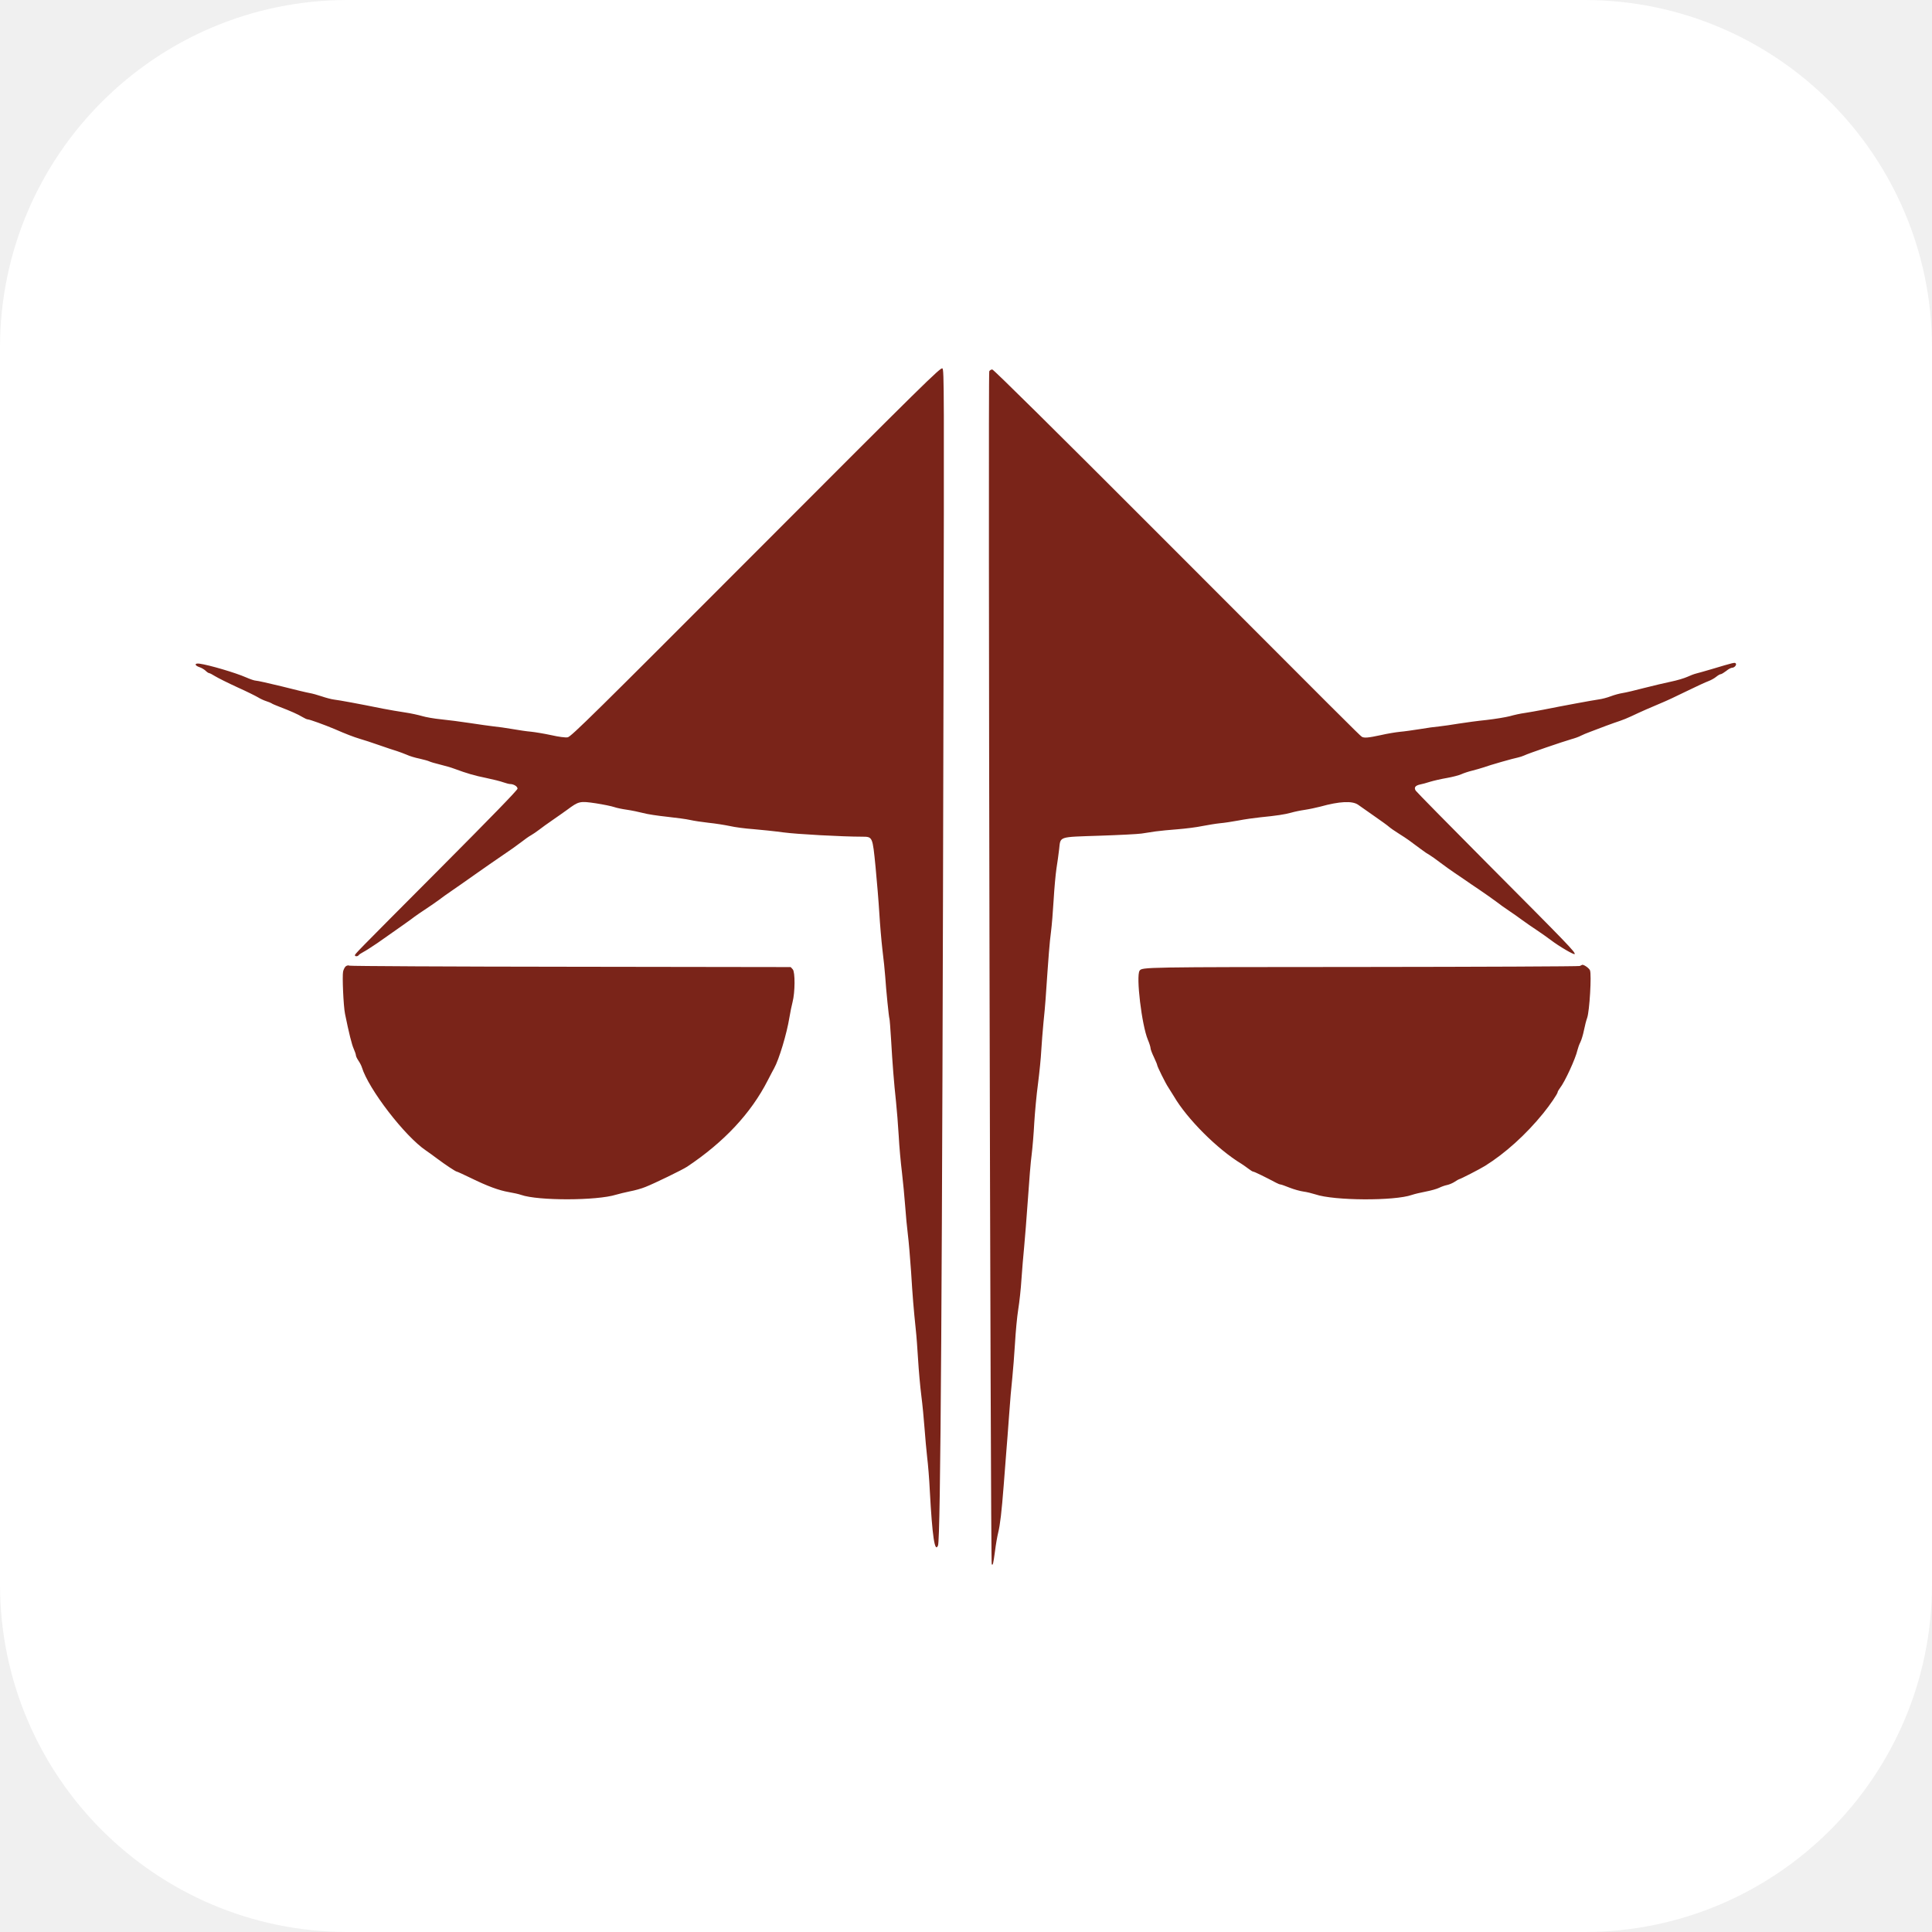
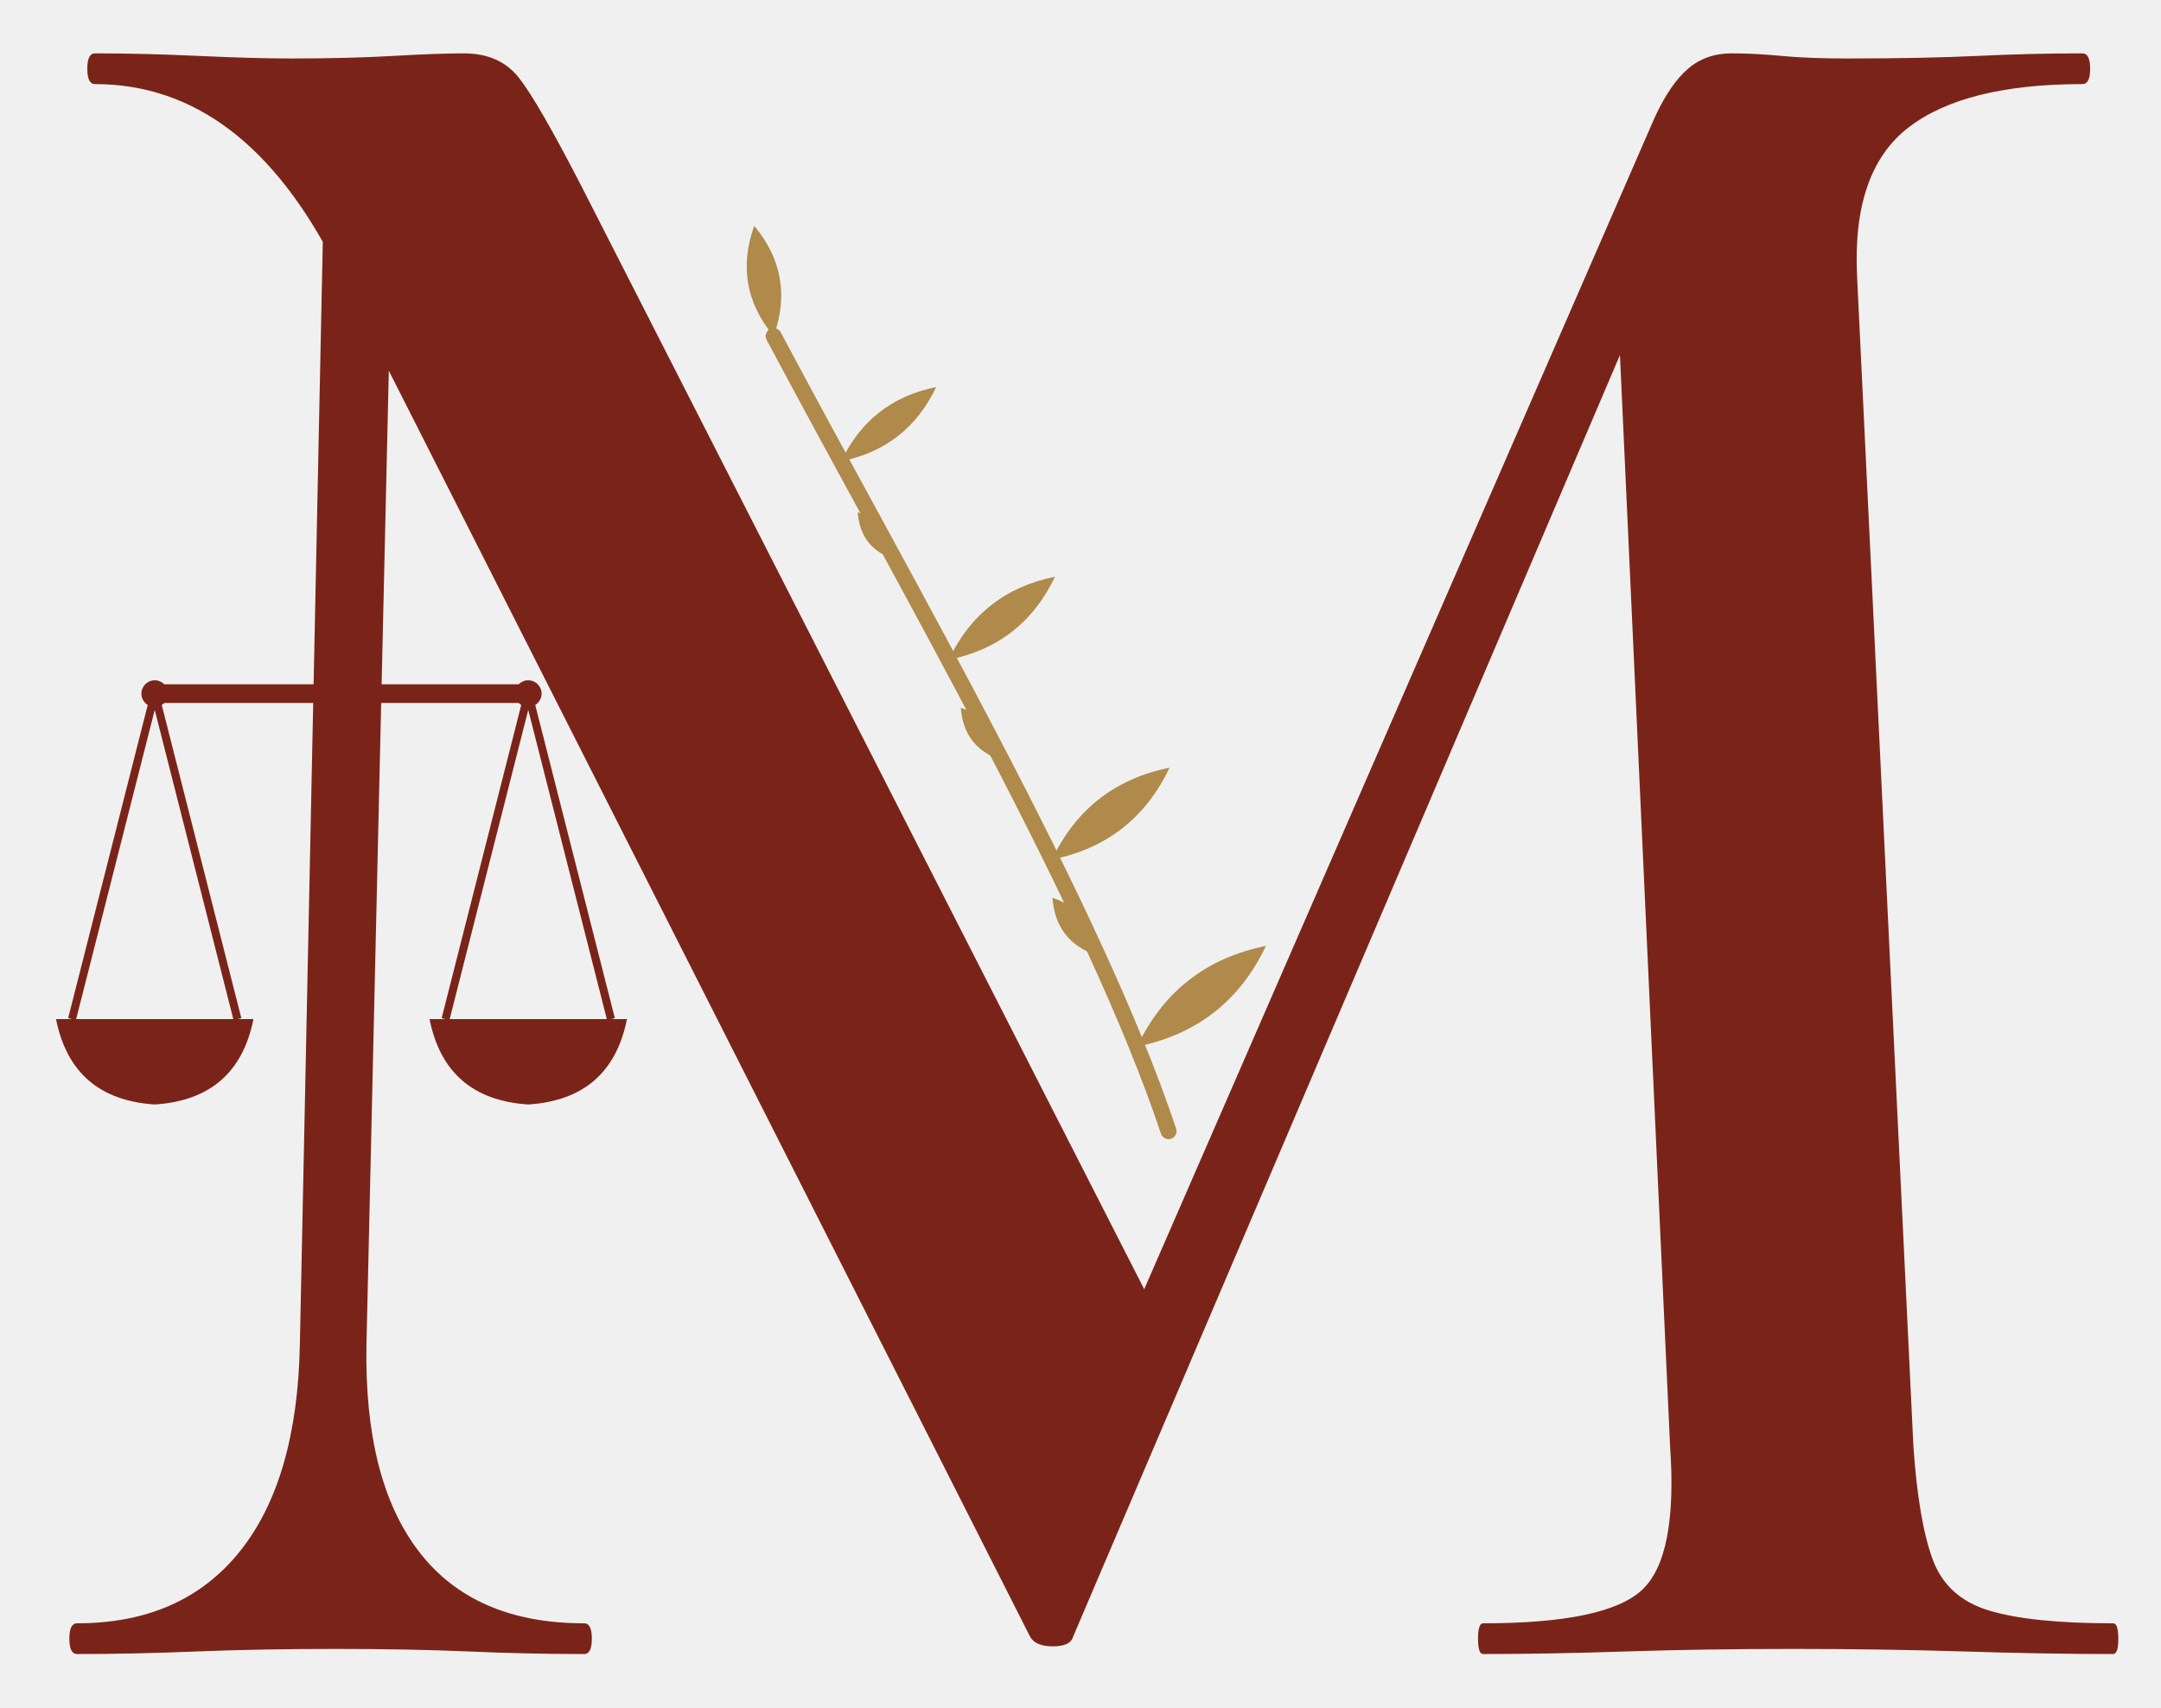
- <svg xmlns="http://www.w3.org/2000/svg" viewBox="-12.64 -218.14 1794.28 1794.28">
-   <rect x="-12.64" y="-218.14" width="1794.28" height="1794.28" rx="322.97" fill="#ffffff" />
-   <path d="M 689.5 294.3 C 539.4 444.7, 517.7 466.1, 514.6 466.6 C 512.5 467.0, 506.3 466.2, 499.3 464.6 C 492.8 463.2, 484.3 461.8, 480.5 461.4 C 476.6 461.1, 468.7 459.9, 463 458.9 C 457.2 457.9, 449.5 456.8, 446 456.5 C 442.4 456.1, 432.5 454.7, 424 453.4 C 415.4 452.1, 403.3 450.5, 397.0 449.9 C 390.7 449.3, 382.8 447.9, 379.5 446.9 C 376.1 445.9, 368.9 444.3, 363.4 443.5 C 357.9 442.7, 348.7 441.1, 343 440.0 C 320.3 435.4, 302.2 432.1, 297.8 431.6 C 295.2 431.3, 290.0 429.9, 286.2 428.6 C 282.4 427.3, 277.3 425.9, 274.9 425.5 C 272.4 425.1, 260.8 422.3, 249.0 419.3 C 237.1 416.4, 226.4 414, 225.0 414 C 223.7 414, 219.6 412.6, 216.0 411.0 C 206.0 406.6, 181.5 399.4, 172.6 398.2 C 167.8 397.6, 167.9 399.9, 172.7 401.5 C 174.5 402.1, 176.9 403.5, 178.2 404.7 C 179.5 406.0, 181.0 407, 181.6 407 C 182.1 407, 184.7 408.3, 187.2 409.9 C 189.8 411.5, 199.0 416.1, 207.7 420.1 C 216.4 424.0, 225.0 428.3, 227 429.5 C 228.9 430.7, 232.3 432.3, 234.5 433.0 C 236.7 433.7, 238.9 434.6, 239.5 435.0 C 240.0 435.5, 243.4 436.9, 247.0 438.3 C 257.2 442.2, 264.2 445.3, 268.1 447.7 C 270.1 448.9, 272.4 450, 273.3 450 C 274.9 450, 288.7 455.0, 298 458.9 C 308.5 463.5, 315.8 466.3, 321.5 468 C 324.8 468.9, 332.9 471.6, 339.5 473.9 C 346.1 476.2, 353.5 478.7, 356 479.4 C 358.4 480.2, 362.5 481.7, 365.1 482.8 C 367.6 484.0, 372.9 485.6, 376.9 486.4 C 380.8 487.3, 384.9 488.4, 385.9 488.9 C 387.0 489.5, 391.5 490.8, 396.0 491.9 C 400.5 493.0, 406.5 494.7, 409.3 495.8 C 421.2 500.2, 428.1 502.2, 439 504.4 C 445.3 505.7, 452.4 507.5, 454.8 508.4 C 457.2 509.2, 460.0 510, 461.0 510 C 464.4 510, 468 512.2, 468 514.3 C 468 515.6, 443.3 541.0, 395.7 588.8 C 315.8 669.0, 317 667.8, 317 669.1 C 317 670.3, 319.7 670.2, 320.5 668.9 C 320.8 668.4, 322.7 667.1, 324.8 666.0 C 326.8 665.0, 332.7 661.2, 338 657.6 C 359.4 642.6, 369.8 635.3, 372.5 633.1 C 374.1 631.9, 378.4 629, 382.0 626.6 C 385.5 624.3, 391.2 620.4, 394.5 618.0 C 397.8 615.5, 403.6 611.3, 407.5 608.7 C 411.3 606.1, 420.8 599.5, 428.5 594.0 C 436.2 588.6, 447.6 580.6, 454 576.3 C 460.3 572.1, 468.2 566.5, 471.5 563.9 C 474.8 561.3, 478.8 558.5, 480.5 557.6 C 482.1 556.7, 485.5 554.4, 488 552.5 C 490.4 550.6, 496.1 546.5, 500.5 543.5 C 504.9 540.5, 510.9 536.2, 514 534.0 C 524.9 525.9, 525.8 525.7, 540.7 527.9 C 547.8 529.0, 555.5 530.6, 557.8 531.4 C 560.0 532.2, 565.4 533.3, 569.7 533.9 C 573.9 534.5, 580.6 535.9, 584.5 536.9 C 588.3 538.0, 598.4 539.5, 606.9 540.4 C 615.3 541.3, 625.0 542.6, 628.4 543.4 C 631.8 544.2, 639.4 545.3, 645.5 546.0 C 651.5 546.6, 660.3 548.0, 665.1 549.0 C 669.8 550.1, 679.7 551.4, 687.0 551.9 C 694.2 552.5, 706.8 553.8, 714.8 554.9 C 727.3 556.6, 769.6 558.9, 788.1 558.9 C 797.8 559.0, 797.7 558.6, 800.5 587 C 801.8 600.4, 803.4 619.8, 804.0 630 C 804.6 640.1, 805.9 655.4, 806.9 664 C 808.0 672.5, 809.1 683.7, 809.5 689 C 810.2 700.5, 812.9 727.1, 813.4 727.9 C 813.6 728.3, 814.3 736.8, 814.9 747.0 C 816.2 769.8, 817.6 787.4, 819.5 805 C 820.3 812.4, 821.4 826.6, 822.0 836.5 C 822.5 846.4, 823.9 861.7, 825.0 870.5 C 826.0 879.3, 827.4 893.4, 828.0 901.8 C 828.6 910.2, 829.7 922.1, 830.5 928.3 C 831.3 934.4, 832.6 950.0, 833.5 963 C 834.9 985.7, 835.8 996.9, 837.9 1017 C 838.5 1022.2, 839.4 1034.6, 840.0 1044.5 C 840.6 1054.4, 841.9 1069.4, 843.0 1077.9 C 844.1 1086.4, 845.4 1100.1, 846.0 1108.4 C 846.6 1116.7, 847.7 1128.6, 848.4 1135 C 849.2 1141.3, 850.4 1155.5, 850.9 1166.5 C 853.2 1208.8, 855.5 1224.4, 858.5 1217.2 C 860.9 1211.1, 862.4 982.2, 863.6 421.5 C 864.2 142.3, 864.2 125.4, 862.6 124.0 C 861.0 122.7, 845.2 138.3, 689.5 294.3 M 906.1 126.7 C 904.9 129.0, 907.2 1233.5, 908.4 1234.7 C 909.5 1235.8, 909.8 1234.4, 911.4 1222.7 C 912.2 1216.2, 913.6 1208.4, 914.4 1205.2 C 916.2 1198.0, 917.6 1185.9, 919.5 1161.5 C 920.3 1151.0, 921.4 1137.1, 921.9 1130.5 C 922.5 1123.9, 923.6 1108.6, 924.5 1096.5 C 925.3 1084.4, 926.7 1068.6, 927.5 1061.5 C 928.2 1054.3, 929.4 1039.9, 930.0 1029.5 C 930.6 1019.0, 931.9 1004.8, 933.0 998.0 C 934.1 991.2, 935.5 978.6, 936.0 970.0 C 936.6 961.4, 937.7 947.9, 938.5 940 C 939.3 932.0, 940.8 912, 942.0 895.5 C 943.1 879, 944.6 860.3, 945.5 854 C 946.3 847.6, 947.4 834.4, 947.9 824.6 C 948.5 814.8, 950.0 798.3, 951.4 788.1 C 952.7 777.8, 954.1 764.1, 954.4 757.5 C 954.8 750.9, 955.7 739.4, 956.4 732 C 957.2 724.5, 958.1 714.6, 958.4 710 C 961.3 667.6, 962.1 657.4, 963.4 647.6 C 964.2 641.5, 965.3 627.9, 965.9 617.5 C 966.5 607.0, 967.7 594, 968.5 588.5 C 969.4 583, 970.5 574.9, 971.0 570.5 C 972.4 558.4, 969.8 559.3, 1008.5 558.0 C 1026.6 557.4, 1044.2 556.5, 1047.5 556.0 C 1050.8 555.5, 1056.7 554.6, 1060.6 554.0 C 1064.5 553.5, 1073.8 552.5, 1081.2 552.0 C 1088.7 551.4, 1099.0 550.1, 1104.1 549.0 C 1109.3 548.0, 1116.6 546.8, 1120.5 546.4 C 1124.3 546.1, 1131.9 544.9, 1137.4 543.9 C 1142.9 542.8, 1152.1 541.5, 1157.9 540.9 C 1173.1 539.4, 1180.8 538.2, 1186.5 536.6 C 1189.2 535.8, 1194.8 534.6, 1199 534.0 C 1203.1 533.4, 1209.6 532.0, 1213.5 531.0 C 1231.5 526.0, 1243.2 525.5, 1248.6 529.2 C 1250.7 530.7, 1257.5 535.5, 1263.7 539.8 C 1269.9 544.1, 1276.0 548.5, 1277.2 549.6 C 1278.4 550.7, 1282.8 553.8, 1287 556.4 C 1294.3 561.0, 1296.2 562.4, 1307.0 570.5 C 1310.0 572.8, 1313.6 575.2, 1315 575.9 C 1316.3 576.6, 1320.9 579.9, 1325.1 583.1 C 1329.4 586.3, 1335.2 590.5, 1338.1 592.4 C 1341.1 594.4, 1345.5 597.4, 1348.1 599.2 C 1350.6 601.0, 1356.7 605.1, 1361.6 608.4 C 1366.4 611.7, 1373.2 616.4, 1376.5 618.9 C 1379.8 621.5, 1385.2 625.3, 1388.5 627.5 C 1391.8 629.7, 1397.4 633.6, 1401 636.3 C 1404.5 638.9, 1410.7 643.1, 1414.6 645.7 C 1418.5 648.3, 1424.3 652.4, 1427.5 654.8 C 1435.2 660.7, 1449.4 669.0, 1449.8 667.9 C 1450.4 666.1, 1444.3 659.7, 1368.4 583.5 C 1332.8 547.7, 1303.0 517.4, 1302.2 516.2 C 1300.3 513.3, 1301.7 511.4, 1306.3 510.4 C 1308.0 510.1, 1312.2 509.0, 1315.5 507.9 C 1318.8 506.9, 1325.7 505.3, 1331 504.4 C 1336.2 503.5, 1342.3 501.9, 1344.5 500.9 C 1346.7 499.9, 1351.2 498.4, 1354.5 497.6 C 1357.8 496.8, 1362.5 495.4, 1365 494.6 C 1371.3 492.3, 1392.8 486.2, 1397 485.4 C 1398.9 485.0, 1401.6 484.1, 1403.1 483.4 C 1406.1 481.8, 1438.9 470.6, 1446.9 468.3 C 1449.9 467.5, 1453.8 466.1, 1455.4 465.2 C 1457.1 464.3, 1461.2 462.6, 1464.5 461.4 C 1467.8 460.2, 1474.3 457.7, 1479 455.9 C 1483.6 454.2, 1489.5 452.1, 1492 451.3 C 1494.4 450.5, 1499.2 448.6, 1502.5 447.0 C 1510.0 443.4, 1522.5 437.9, 1531 434.4 C 1534.5 433.0, 1544.8 428.2, 1553.7 423.8 C 1562.7 419.4, 1571.8 415.2, 1574.1 414.4 C 1576.3 413.6, 1579.5 411.8, 1581.1 410.5 C 1582.8 409.1, 1584.7 408, 1585.4 408 C 1586.1 408, 1588.4 406.6, 1590.5 405 C 1592.5 403.3, 1595.0 402, 1596.0 402 C 1598.2 402, 1600.6 399.2, 1599.3 397.9 C 1598.4 397.0, 1598.0 397.0, 1577 403.3 C 1570.6 405.2, 1564.1 407.0, 1562.5 407.4 C 1560.8 407.8, 1557.1 409.2, 1554.3 410.5 C 1551.4 411.8, 1544.7 413.8, 1539.3 414.9 C 1533.9 416.0, 1522.6 418.7, 1514.3 420.8 C 1506.0 423.0, 1497.0 425.1, 1494.3 425.5 C 1491.6 425.9, 1486.7 427.2, 1483.3 428.5 C 1479.9 429.8, 1474.9 431.1, 1472.3 431.4 C 1467.1 432.1, 1436.9 437.7, 1420.5 441.0 C 1415 442.1, 1407.3 443.4, 1403.5 444.0 C 1399.6 444.5, 1393.3 445.9, 1389.5 447.0 C 1385.6 448.0, 1375.9 449.6, 1368 450.5 C 1360.0 451.3, 1348.3 452.9, 1342 453.9 C 1335.6 455.0, 1327.5 456.1, 1324 456.5 C 1320.4 456.8, 1312.3 457.9, 1306 459.0 C 1299.6 460.0, 1291.3 461.2, 1287.5 461.5 C 1283.6 461.9, 1275.6 463.2, 1269.6 464.6 C 1258.0 467.1, 1254.3 467.4, 1252.1 466.1 C 1250.2 464.9, 1231.9 446.6, 1062.1 276.5 C 967.7 182.0, 910.1 125, 908.9 125 C 907.9 125, 906.6 125.7, 906.1 126.7 M 769.5 354.7 C 764.3 358.6, 748.8 369.5, 727.8 383.9 C 721.0 388.5, 715.0 392.9, 714.5 393.5 C 713.9 394.2, 708.2 398.1, 701.8 402.3 C 695.4 406.5, 690.0 410.2, 689.8 410.7 C 689.6 411.1, 684.3 415.0, 678 419.3 C 671.6 423.6, 660.2 431.5, 652.5 437.0 C 644.8 442.5, 636.2 448.5, 633.5 450.4 C 630.7 452.2, 624.9 456.3, 620.5 459.4 C 616.1 462.5, 610.5 466.3, 608.2 467.7 C 597.1 474.8, 602.2 476.8, 638 479.5 C 648.7 480.3, 661.3 481.6, 666 482.4 C 674.0 483.9, 680.2 484.4, 721 487.0 C 730.0 487.6, 742.4 488.7, 748.5 489.5 C 762.9 491.4, 787.4 493.1, 789.3 492.4 C 790.1 492.1, 791.1 491.1, 791.4 490.2 C 792.0 488.6, 790.5 468.1, 788.9 456.5 C 788.3 452.6, 787.2 439.4, 786.4 427.0 C 785.1 407.2, 782.0 370.9, 780.5 358.1 C 779.5 349.9, 777.0 349.1, 769.5 354.7 M 991.2 352.2 C 990.6 352.9, 989.6 357.7, 989.0 363 C 988.4 368.2, 987.2 377, 986.4 382.5 C 985.7 388, 984.6 400.6, 984.0 410.5 C 983.4 420.4, 982.1 435.9, 981.0 445 C 978.7 464.7, 977.0 487.9, 977.7 489.7 C 978.0 490.4, 979.0 491.4, 979.9 491.9 C 982.0 493.1, 1004.8 491.7, 1021.5 489.5 C 1033.7 487.8, 1052.3 486.4, 1073.5 485.5 C 1081.2 485.1, 1093.2 484, 1100.2 482.9 C 1107.3 481.8, 1121.5 480.2, 1131.9 479.5 C 1160.7 477.3, 1167.2 475.7, 1165.6 471.5 C 1165.3 470.7, 1163.6 469.3, 1161.8 468.4 C 1160.0 467.5, 1155.9 464.6, 1152.5 462.1 C 1149.2 459.5, 1143.3 455.3, 1139.5 452.7 C 1135.6 450.1, 1128.0 444.8, 1122.6 441.0 C 1117.2 437.1, 1111.5 433.3, 1109.9 432.4 C 1108.3 431.6, 1106.2 430.1, 1105.2 429.1 C 1104.3 428.1, 1099.1 424.3, 1093.9 420.7 C 1088.6 417.1, 1081.1 411.8, 1077.4 408.9 C 1073.6 406.1, 1068.9 402.9, 1067 401.8 C 1065.0 400.8, 1061.4 398.3, 1059 396.4 C 1056.5 394.5, 1050.9 390.5, 1046.5 387.5 C 1042.1 384.5, 1036.1 380.3, 1033.2 378.2 C 1030.3 376.2, 1023.1 371.1, 1017.2 367.1 C 1011.3 363.0, 1005.3 358.7, 1004 357.5 C 1000.9 354.8, 994.6 351, 993.2 351 C 992.6 351, 991.7 351.5, 991.2 352.2 M 308.6 679.2 C 307.6 679.9, 306.5 682.1, 306.0 684.1 C 305.1 688.3, 306.3 716.2, 307.8 723.5 C 311.4 741.2, 314.1 752.1, 315.9 756.0 C 317.0 758.5, 317.9 761.1, 317.9 762.0 C 317.9 762.8, 319.0 765.1, 320.3 767.0 C 321.6 768.9, 323.0 771.6, 323.4 773 C 329.6 793.3, 363.3 837.1, 383.0 850.4 C 385.5 852.1, 390.2 855.5, 393.5 858 C 400.7 863.4, 410.6 870, 411.7 870 C 412.1 870, 417.8 872.6, 424.4 875.8 C 440.1 883.5, 450.7 887.4, 460 889.0 C 464.1 889.7, 469.2 890.8, 471.4 891.6 C 487.1 897.1, 541.6 897.0, 559.5 891.4 C 562.2 890.6, 568.0 889.2, 572.3 888.3 C 576.7 887.5, 583.2 885.7, 586.8 884.2 C 594.8 881.1, 621.3 868.2, 625.5 865.4 C 659.8 842.5, 684.8 815.8, 700.4 785.2 C 702.9 780.4, 705.5 775.3, 706.3 774 C 710.8 766.0, 718.1 741.8, 720.5 726.8 C 721.3 722.0, 722.6 715.6, 723.4 712.6 C 725.8 703.4, 725.9 684.6, 723.6 682.1 L 721.7 680.0 517.6 679.7 C 405.3 679.6, 312.8 679.1, 311.9 678.7 C 311.0 678.2, 309.6 678.5, 308.6 679.2 M 1454.5 679 C 1453.4 679.4, 1362.1 679.8, 1251.6 679.9 C 1048.6 680.0, 1048.0 680.0, 1045.7 683.4 C 1042.3 688.5, 1047.7 733.8, 1053.4 747.5 C 1054.8 750.8, 1055.9 754.3, 1055.9 755.4 C 1055.9 756.4, 1057.3 760.1, 1059 763.6 C 1060.6 767.1, 1062 770.3, 1062 770.8 C 1062 772.2, 1069.9 788.1, 1072.3 791.6 C 1073.5 793.4, 1075.8 797.1, 1077.5 799.9 C 1089.8 821.0, 1118.0 849.2, 1140.3 862.7 C 1141.9 863.7, 1144.7 865.7, 1146.7 867.2 C 1148.6 868.7, 1150.7 870, 1151.3 870 C 1152.3 870, 1162.1 874.8, 1172.5 880.3 C 1174.1 881.2, 1176.0 881.9, 1176.6 881.9 C 1177.3 881.9, 1181.1 883.3, 1185.1 884.9 C 1189.2 886.5, 1194.9 888.1, 1198 888.5 C 1201.0 888.9, 1205.9 890.1, 1209 891.1 C 1226.2 897.0, 1282.4 897.3, 1298.6 891.6 C 1300.9 890.8, 1306.7 889.4, 1311.5 888.5 C 1316.3 887.6, 1321.9 886.0, 1323.9 885.0 C 1325.9 884.0, 1329.2 882.8, 1331.3 882.4 C 1333.3 882.0, 1336.6 880.6, 1338.5 879.3 C 1340.5 878.0, 1342.2 877, 1342.5 877 C 1343.5 877, 1361.8 867.6, 1366.6 864.6 C 1385.2 853.0, 1404.4 835.7, 1420.5 815.9 C 1426.7 808.3, 1434 797.6, 1434 796.1 C 1434 795.6, 1434.9 794.0, 1436.1 792.4 C 1440.7 786.6, 1450.7 764.8, 1452.4 757 C 1452.9 755.0, 1454.0 751.8, 1455.1 749.7 C 1456.1 747.7, 1457.6 742.7, 1458.4 738.7 C 1459.2 734.7, 1460.5 729.5, 1461.4 727.1 C 1463.6 720.9, 1465.6 687.0, 1464.0 683.0 C 1463.1 680.8, 1457.7 677.2, 1456.6 678.0 C 1456.5 678.1, 1455.6 678.5, 1454.5 679" fill="#7a2419" />
+ <svg xmlns="http://www.w3.org/2000/svg" viewBox="90 180 810 640">
+   <path d="M202.4 683.84 212.0 222.08 237.92 224.0 227.36 683.84Q226.4 734.72 247.04 761.6Q267.68 788.48 308.96 788.48Q311.84 788.48 311.84 794.24Q311.84 800.0 308.96 800.0Q287.84 800.0 265.76 799.04Q243.68 798.08 215.84 798.08Q187.04 798.08 163.52 799.04Q140.0 800.0 118.88 800.0Q116.0 800.0 116.0 794.24Q116.0 788.48 118.88 788.48Q158.24 788.48 179.84 761.6Q201.44 734.72 202.4 683.84ZM882.08 788.48Q884.0 788.48 884.0 794.24Q884.0 800.0 882.08 800.0Q857.12 800.0 826.4 799.04Q795.68 798.08 762.08 798.08Q728.48 798.08 699.2 799.04Q669.92 800.0 645.92 800.0Q644.0 800.0 644.0 794.24Q644.0 788.48 645.92 788.48Q692.0 788.48 705.44 776.0Q718.88 763.52 716.0 722.24L695.84 283.52L738.08 217.28L492.32 793.28Q491.36 797.12 484.64 797.12Q477.92 797.12 476.0 793.28L215.84 279.68Q181.28 211.52 125.6 211.52Q122.72 211.52 122.72 205.76Q122.72 200.0 125.6 200.0Q143.84 200.0 164.48 200.96Q185.12 201.92 199.52 201.92Q220.64 201.92 237.44 200.96Q254.24 200.0 263.84 200.0Q277.28 200.0 284.48 209.12Q291.68 218.24 308.0 249.92L524.0 673.28L482.72 746.24L710.24 224.0Q716.0 211.52 722.72 205.76Q729.44 200.0 739.04 200.0Q747.68 200.0 757.76 200.96Q767.84 201.92 782.24 201.92Q811.04 201.92 831.2 200.96Q851.36 200.0 870.56 200.0Q873.44 200.0 873.44 205.76Q873.44 211.52 870.56 211.52Q826.4 211.52 805.28 227.84Q784.16 244.16 786.08 283.52L807.2 722.24Q809.12 750.08 814.4 764.48Q819.68 778.88 835.52 783.68Q851.36 788.48 882.08 788.48Z" fill="#7a2419" />
+   <path d="M528 604C500 520 430 400 380 306" fill="none" stroke="#b08a4a" stroke-width="6" stroke-linecap="round" />
+   <path d="M0 0Q30.656 -15.328 61.312 0Q30.656 15.328 0 0Z" fill="#b08a4a" transform="translate(516.2 572.3) rotate(-38.0)" />
+   <path d="M0 0Q13.74 -9.16 27.48 0Q13.74 9.16 0 0Z" fill="#b08a4a" transform="translate(501.4 538.2) rotate(-128.0)" />
+   <path d="M0 0Q27.968 -13.984 55.936 0Q27.968 13.984 0 0Z" fill="#b08a4a" transform="translate(484.3 502.2) rotate(-38.0)" />
+   <path d="M0 0Q12.48 -8.32 24.96 0Q12.48 8.32 0 0Z" fill="#b08a4a" transform="translate(465.5 465.0) rotate(-128.0)" />
+   <path d="M0 0Q25.28 -12.64 50.56 0Q25.28 12.64 0 0Z" fill="#b08a4a" transform="translate(445.6 427.3) rotate(-38.0)" />
+   <path d="M0 0Q11.22 -7.48 22.44 0Q11.22 7.48 0 0Z" fill="#b08a4a" transform="translate(425.3 389.7) rotate(-128.0)" />
+   <path d="M0 0Q22.592 -11.296 45.184 0Q22.592 11.296 0 0Z" fill="#b08a4a" transform="translate(405.3 352.9) rotate(-38.0)" />
+   <path d="M0 0Q21.0 -12 42 0Q21.0 12 0 0Z" fill="#b08a4a" transform="translate(380.0 306.0) rotate(-100.0)" />
+   <path d="M148 440H288" stroke="#7a2419" stroke-width="7" stroke-linecap="round" />
+   <circle cx="218" cy="440" r="11" fill="#7a2419" />
+   <path d="M218 410L227 426H209Z" fill="#7a2419" />
+   <path d="M148 440L117 562M148 440L179 562" stroke="#7a2419" stroke-width="3" />
+   <path d="M111 562H185Q179 592 148 594Q117 592 111 562Z" fill="#7a2419" />
+   <circle cx="148" cy="440" r="5" fill="#7a2419" />
+   <path d="M288 440L257 562M288 440L319 562" stroke="#7a2419" stroke-width="3" />
+   <path d="M251 562H325Q319 592 288 594Q257 592 251 562Z" fill="#7a2419" />
+   <circle cx="288" cy="440" r="5" fill="#7a2419" />
</svg>
